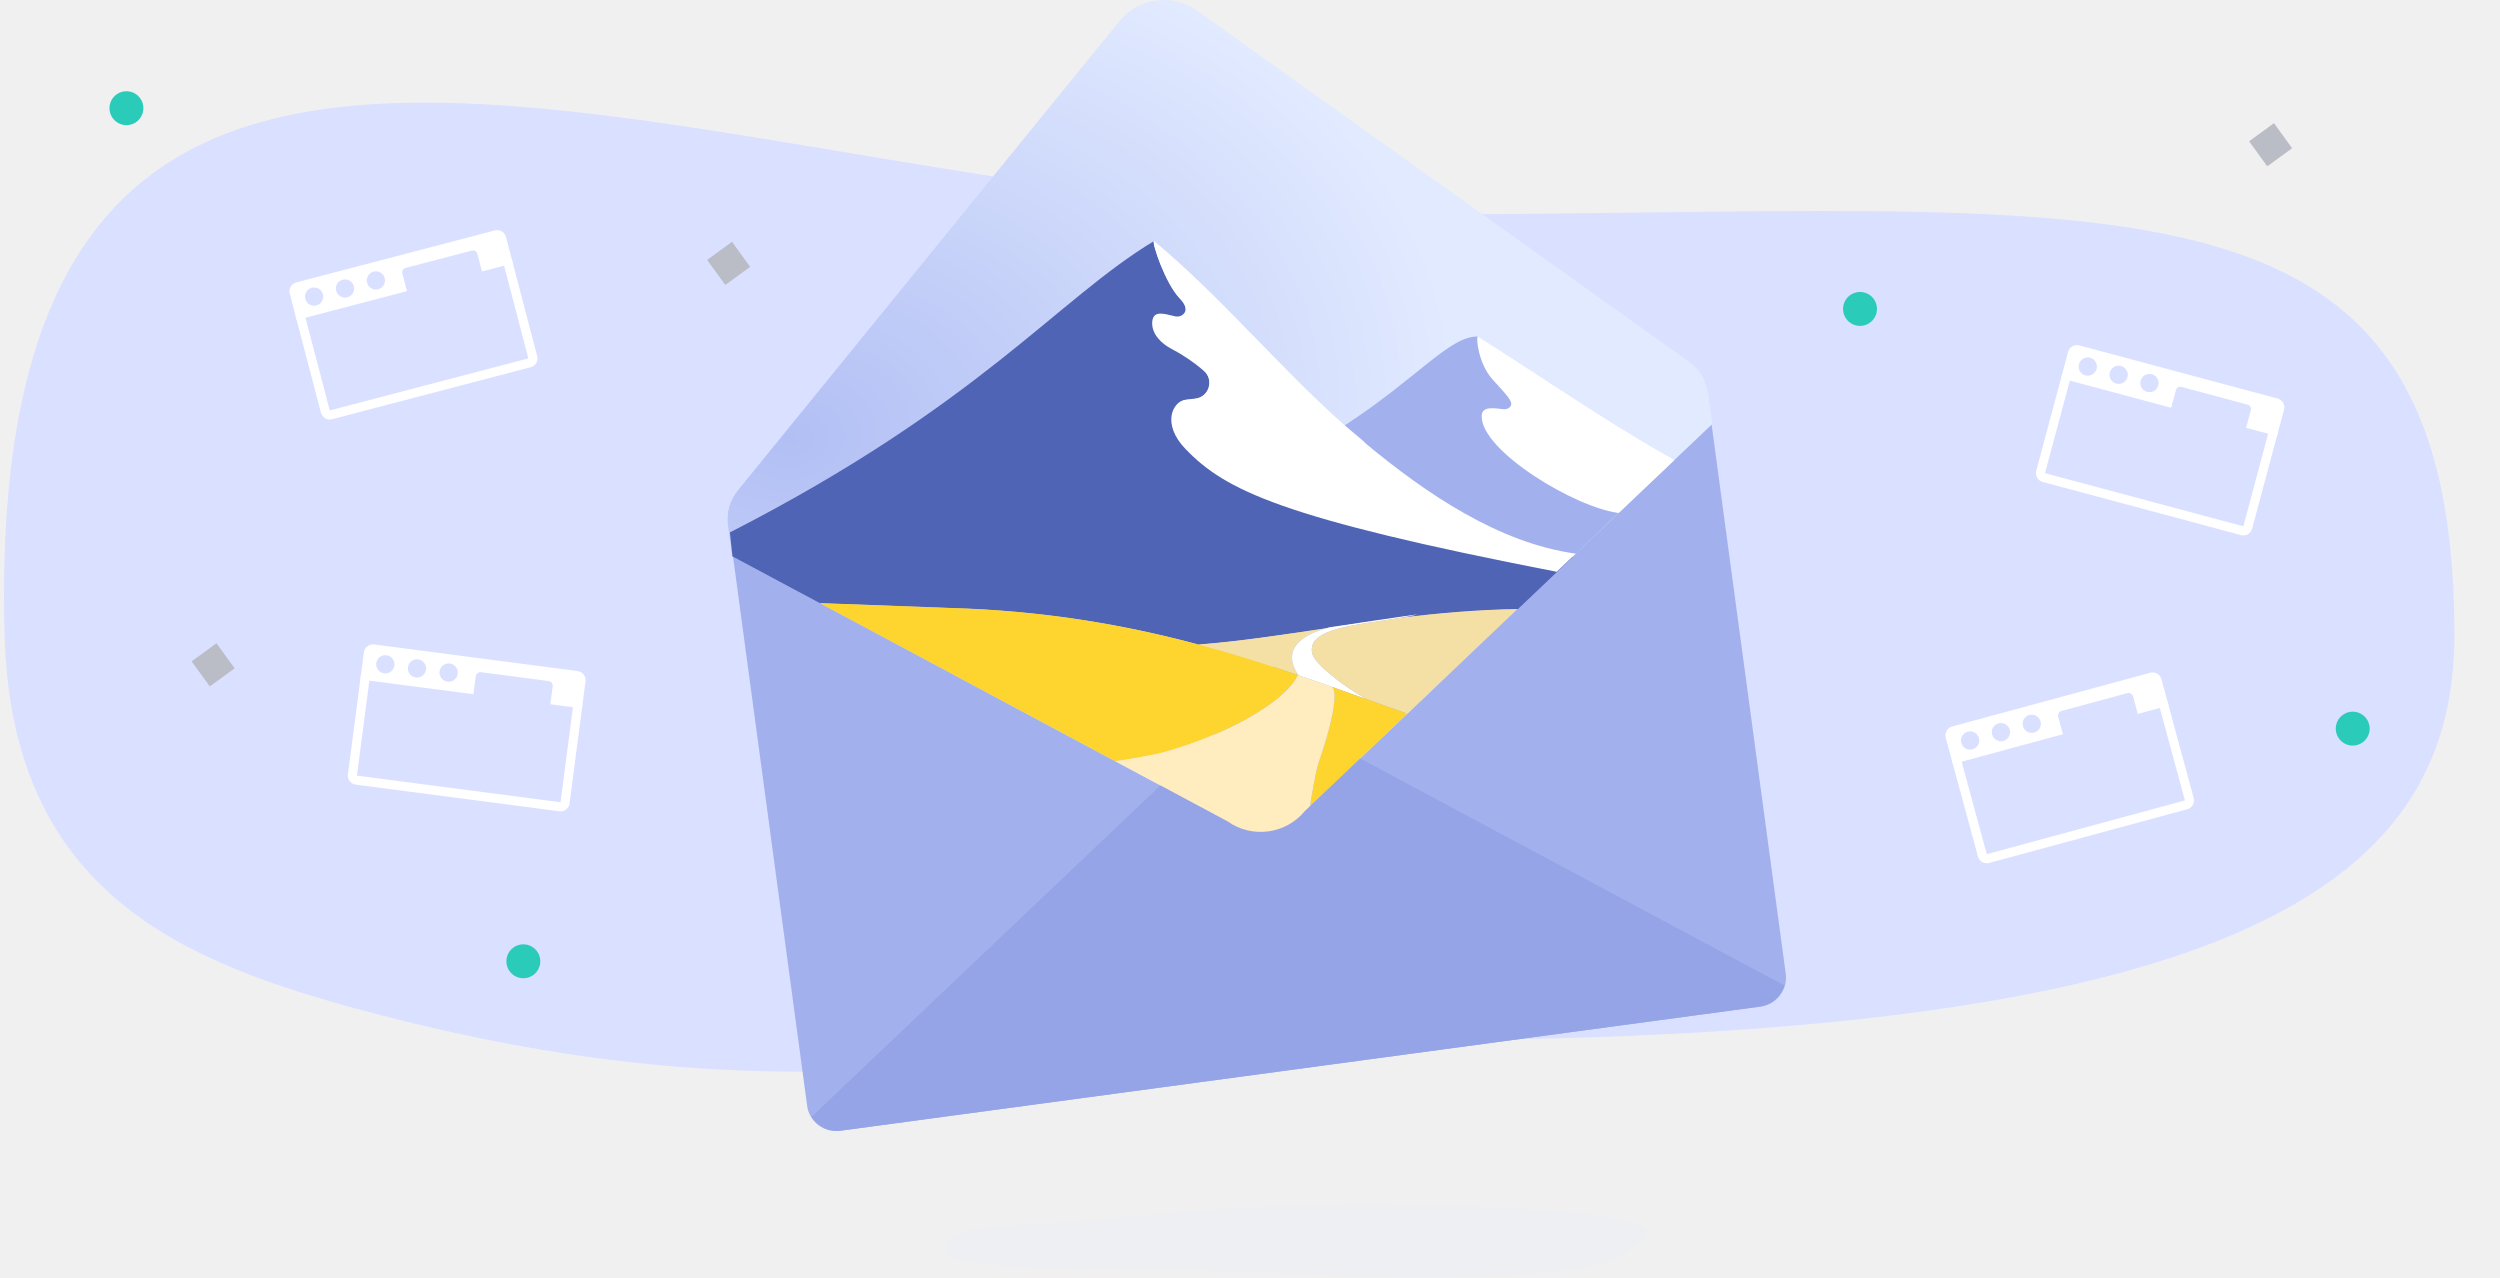
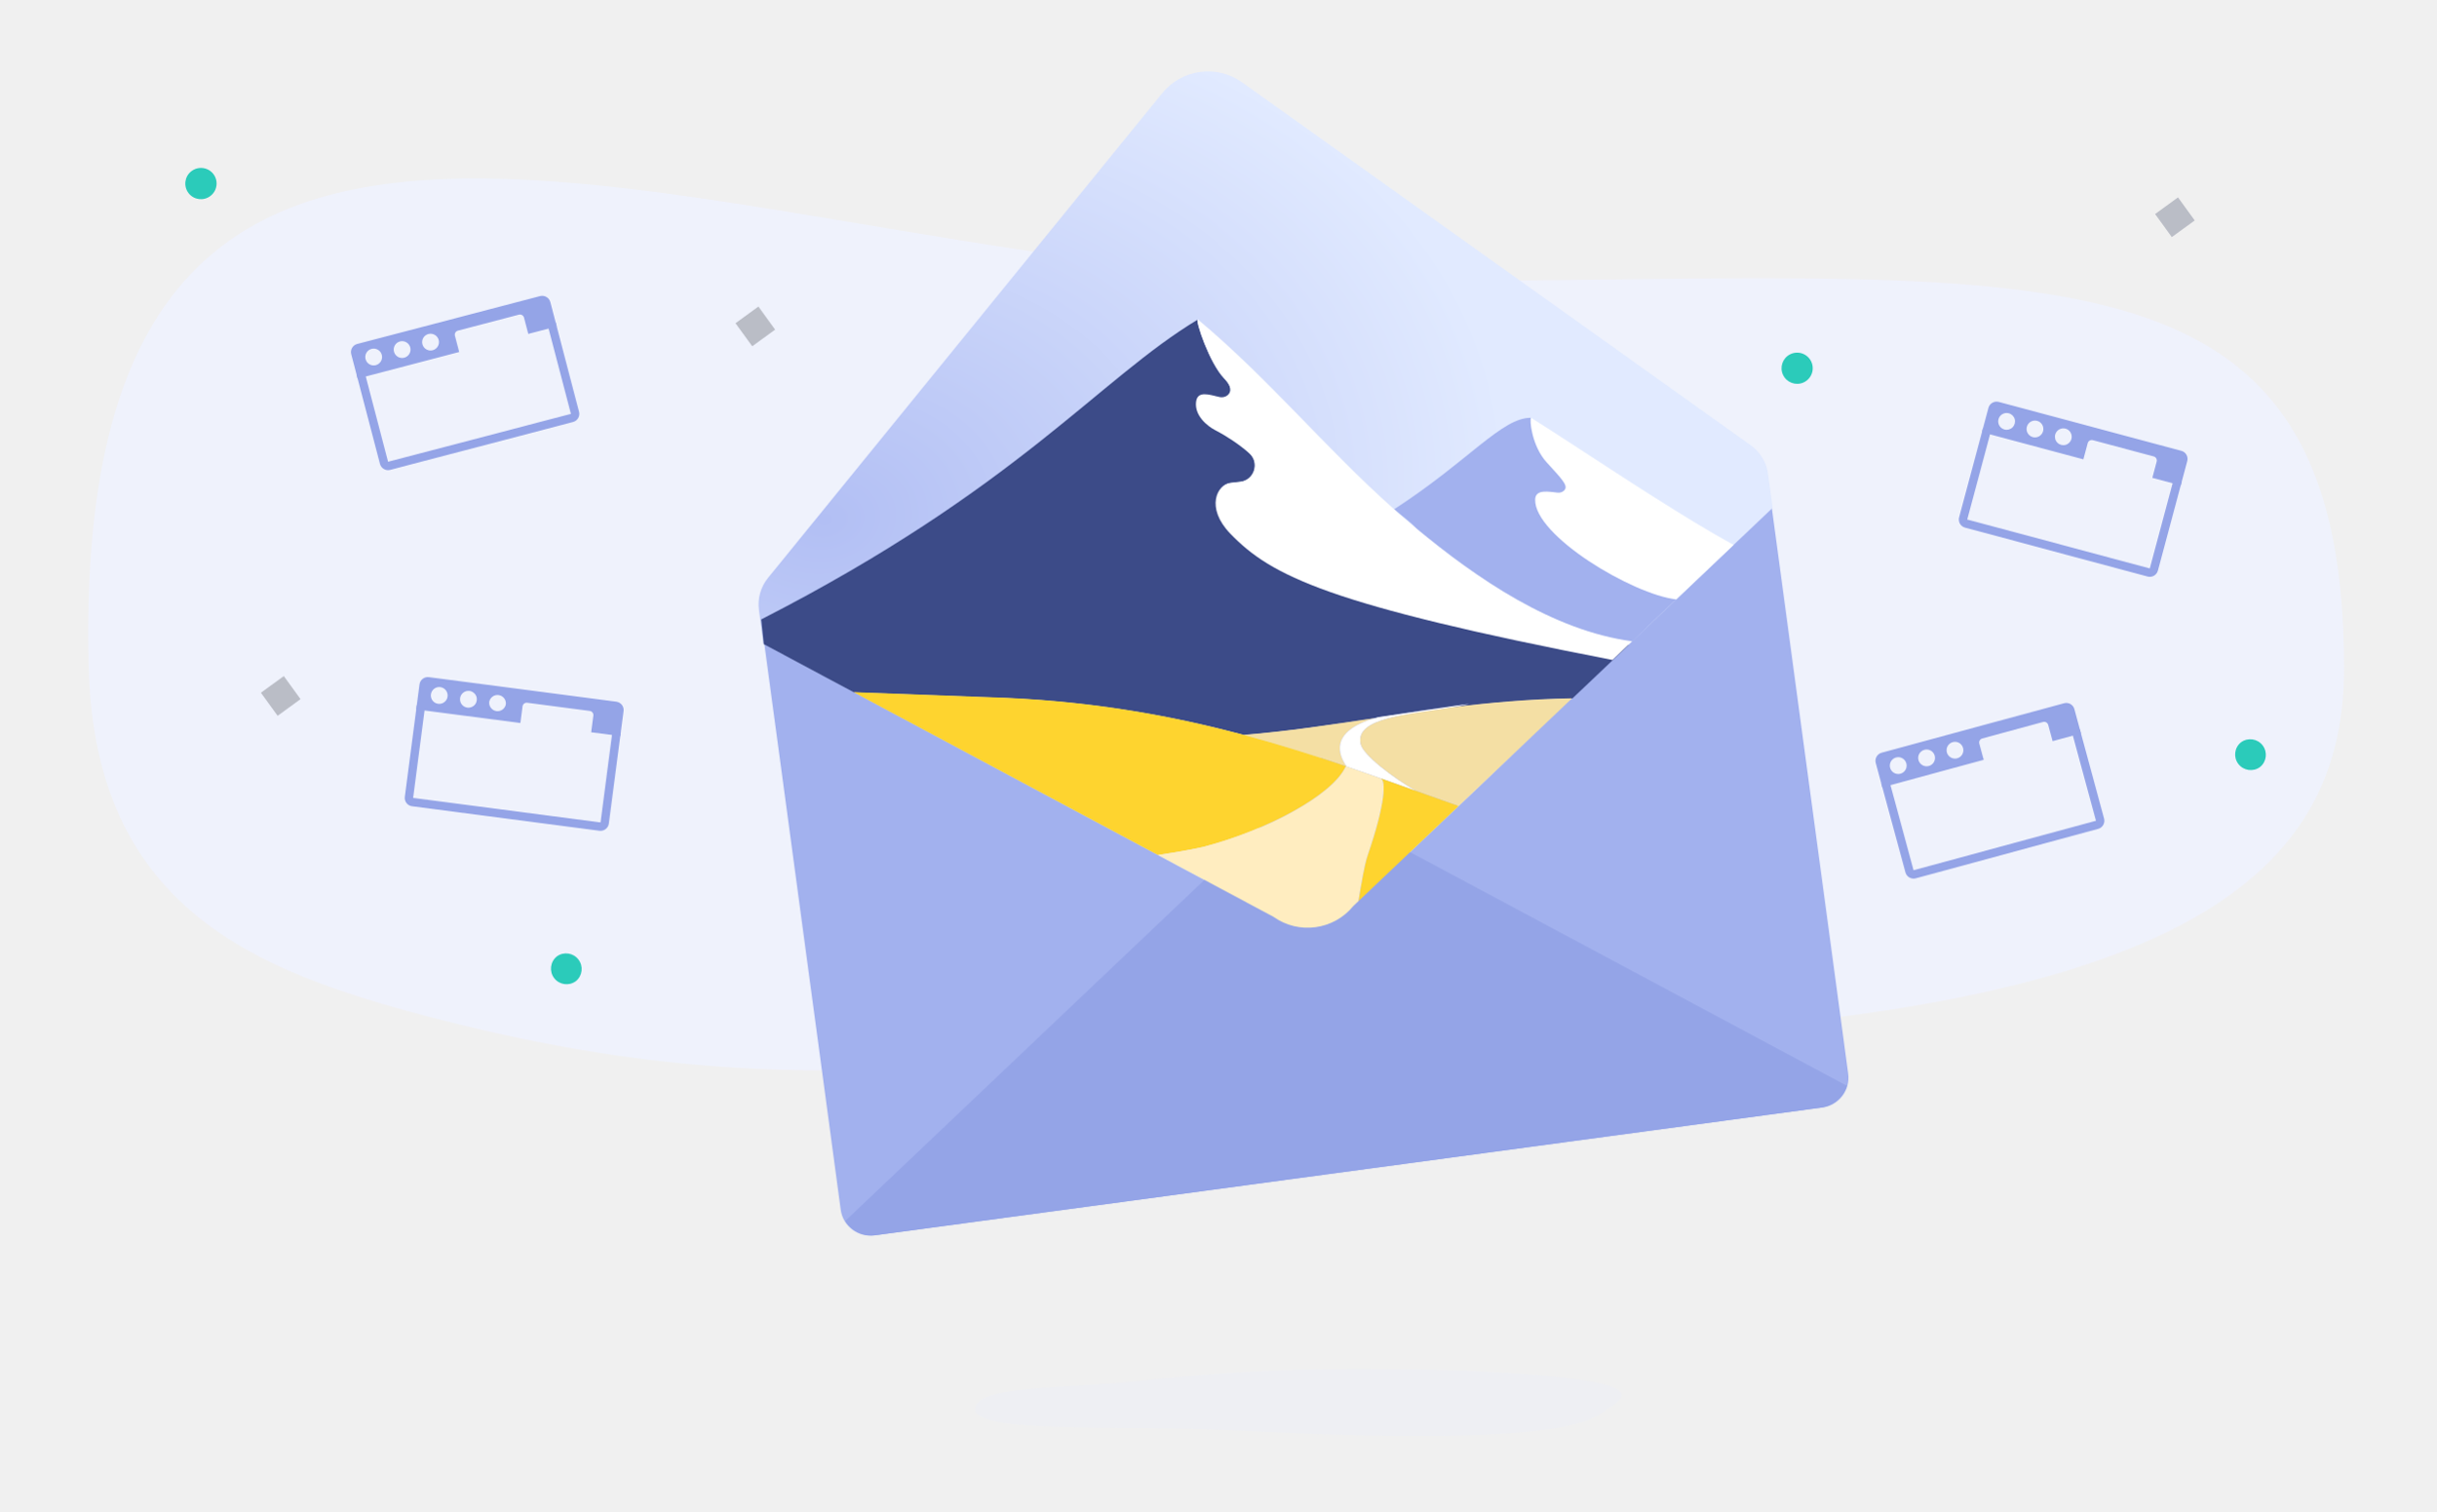
- <svg xmlns="http://www.w3.org/2000/svg" width="548" height="280" fill="none">
+ <svg xmlns="http://www.w3.org/2000/svg" width="580" height="360" fill="none">
  <defs />
-   <path fill="#EEEFF3" fill-rule="evenodd" d="M297.225 264.002c20.707-.049 41.586.79 54.118 2.61 12.233 1.776 10.544 4.108 7.31 6.31-3.63 2.473-6.273 5.327-26.167 6.533-20.61 1.25-44.86.093-66.547-.911-23.859-1.104-58.939.911-58.939-4.897 0-5.769 20.638-4.823 38.971-6.783 14.469-1.547 31.115-2.814 51.254-2.862z" clip-rule="evenodd" />
-   <path fill="#DAE0FF" d="M538 139.061C538 191.5 495.147 228 308.5 228c-88.488 0-132 19-227-6-41.233-10.851-78.986-26-80.5-82.939C-4-49 154 47 308.5 47 463 47 538 31.754 538 139.061z" />
-   <mask id="a" width="233" height="169" x="159" y="79" maskUnits="userSpaceOnUse">
-     <path fill="#fff" d="M159.584 79.842h231.907V247.928H159.584V79.842z" />
-   </mask>
-   <g mask="url(#a)">
-     <path fill="#A2B1EE" fill-rule="evenodd" d="M385.965 220.627L184.102 247.87c-3.491.471-6.704-1.978-7.175-5.469l-17.284-128.083c-.472-3.492 1.977-6.704 5.468-7.175l201.862-27.243c3.491-.471 6.703 1.977 7.174 5.469l17.287 128.083c.47 3.492-1.978 6.704-5.469 7.175z" clip-rule="evenodd" />
-   </g>
-   <mask id="b" width="217" height="183" x="159" y="0" maskUnits="userSpaceOnUse">
-     <path fill="#fff" d="M159 0h216.348v182.352H159V0z" />
-   </mask>
-   <g mask="url(#b)">
-     <path fill="url(#paint0_radial)" fill-rule="evenodd" d="M262.405 2.335c-5.393-3.849-12.848-2.842-17.028 2.298L161.73 107.512a10.003 10.003 0 00-2.151 7.647l.914 6.769 108.555 58.089c5.392 3.849 12.848 2.842 17.028-2.298l89.272-84.787c-.225-1.668-.589-4.361-.914-6.771a10.002 10.002 0 00-4.101-6.801L262.405 2.335z" clip-rule="evenodd" />
-   </g>
-   <path fill="#94A4E7" fill-rule="evenodd" d="M391.151 216.019l-107.684-57.622c-5.392-3.849-12.848-2.843-17.027 2.298l-88.558 84.108c1.357 2.121 3.856 3.386 6.517 3.026l201.27-27.162c2.66-.359 4.736-2.242 5.482-4.648z" clip-rule="evenodd" />
-   <path fill="#A2B1EE" fill-rule="evenodd" d="M323.914 73.769c-6.161-.115-13.241 9.142-29.157 19.476 1.509 1.342 3.246 2.457 4.615 3.982 5.013 5.588-17.313 41.918-29.398 66.763-7.264 14.933-.657 17.681 19.821 8.244 13.561-11.088 33.073-28.86 60.397-55.41l4.624-4.392c-5.373-1.608-6.549-5.823-10.591-8.989l-20.311-29.674zM328.246 76.521c1.347.867 2.767 1.786 4.241 2.744a640.401 640.401 0 00-4.241-2.744z" clip-rule="evenodd" />
-   <path fill="#fff" fill-rule="evenodd" d="M328.245 76.521c-1.543-.992-2.998-1.919-4.331-2.751-.38.3.141 6.007 3.335 9.502 3.079 3.371 4.491 4.793 3.879 5.749-.32.499-.923.738-1.513.685-1.822-.165-4.771-.87-4.828 1.471-.189 7.683 20.668 20.175 30.029 21.256l12.208-11.595c-10.378-5.709-23.888-14.648-34.538-21.573-1.474-.958-2.894-1.877-4.241-2.744z" clip-rule="evenodd" />
-   <path fill="#8298E9" fill-rule="evenodd" d="M252.923 52.78c.003.002.005.003.006.004-.001-.001-.003-.003-.006-.004z" clip-rule="evenodd" />
-   <path fill="#5064B6" fill-rule="evenodd" d="M259.999 87.656l2.051-.237c3.029-.351 4.183-4.146 1.864-6.128-2.199-1.879-4.82-11.947-4.336-12.51.925-1.079-.079-2.446-.976-3.385-3.15-3.301-6.128-12.233-5.619-12.571-21.264 12.796-38.156 35.789-92.987 63.882l.56 5.264 19.185 10.266c8.311.289 26.787 1.012 28.371 1.056 21.025.584 38.744 3.771 54.65 8.026 9.295-.736 18.519-2.15 28.047-3.584.206-.059.402-.121.618-.178 6.341-.934 12.771-1.938 19.372-2.857-1.163.284-2.418.53-3.721.754 8.126-1.002 16.598-1.761 25.622-1.915l12.039-11.433c-17.7-2.371-37.798-5.678-53.688-9.752-11.032-2.827-21.581-5.753-30.289-14.778-5.356-5.551-3.633-9.588-.763-9.92z" clip-rule="evenodd" />
-   <path fill="#fff" fill-rule="evenodd" d="M294.758 93.245c-14.722-13.095-26.497-27.613-41.827-40.461-.002-.002-.003-.004-.006-.005l-.002-.002c-.002 0-.001.004-.002.004-.508.338 2.469 9.27 5.619 12.57.896.94 1.901 2.307.975 3.386-.483.563-1.274.756-1.996.588-2.232-.52-4.632-1.37-4.929 1.032-.361 2.917 2.316 5.134 4.082 6.05 2.568 1.331 4.981 2.961 7.18 4.841 2.319 1.982 1.165 5.777-1.865 6.128-.683.078-1.367.157-2.05.237-2.871.332-5.417 5.269-.061 10.821 8.707 9.025 20.886 15.15 81.355 26.902l4.187-3.977c-16.951-2.315-32.987-13.302-46.045-24.132-1.578-1.309-3.106-2.64-4.615-3.982z" clip-rule="evenodd" />
-   <path fill="#F4DFA4" fill-rule="evenodd" d="M284.487 147.963c.062.022.115.04.175.062-1.628-2.29-3.945-7.415 6.085-10.332-9.53 1.433-18.753 2.848-28.048 3.584 7.625 2.039 14.834 4.323 21.786 6.687 0 0 .001 0 .002-.001z" clip-rule="evenodd" />
-   <path fill="#fff" fill-rule="evenodd" d="M284.661 148.025l.031.011c1.678.571 3.344 1.147 4.994 1.725.664.229 1.37.476 2.191.769l.002.001c2.57.91 5.112 1.82 7.636 2.725-5.065-2.876-11.34-7.688-11.873-10.027-1.288-5.665 10.225-6.235 19.372-7.816 1.303-.226 2.558-.47 3.722-.755-6.602.92-13.032 1.923-19.371 2.856-.218.058-.414.12-.619.18-10.029 2.916-7.713 8.042-6.085 10.331z" clip-rule="evenodd" />
-   <path fill="#5064B6" fill-rule="evenodd" d="M284.692 148.035c2.003.71 3.366 1.162 4.994 1.725-1.65-.578-3.315-1.154-4.994-1.725z" clip-rule="evenodd" />
-   <path fill="#F4DFA4" fill-rule="evenodd" d="M287.642 143.228c.533 2.339 6.808 7.152 11.873 10.027 3.008 1.078 5.99 2.147 8.959 3.192l24.163-22.95c-9.025.153-17.497.912-25.623 1.916-9.148 1.58-20.661 2.15-19.372 7.815z" clip-rule="evenodd" />
-   <path fill="#FED42F" fill-rule="evenodd" d="M254.503 165.048c13.038-3.469 27.108-10.813 29.983-17.083-6.952-2.365-14.162-4.649-21.786-6.689-15.907-4.255-33.626-7.44-54.651-8.026-1.583-.044-20.059-.766-28.371-1.055l64.79 34.669c4.289-.628 8.558-1.423 10.035-1.816zM299.515 153.255c-2.523-.905-5.065-1.815-7.637-2.724 1.166.422 1.047 5.328-2.725 16.308-.801 2.337-1.371 6.171-1.991 9.85l21.311-20.242c-2.968-1.045-5.949-2.114-8.958-3.192z" clip-rule="evenodd" />
-   <path fill="#FFEDC0" fill-rule="evenodd" d="M289.154 166.838c3.772-10.98 3.89-15.886 2.725-16.308l-.002-.001c-.821-.293-1.527-.54-2.19-.77-1.629-.562-2.991-1.014-4.995-1.724-.01-.004-.019-.008-.03-.011-.06-.022-.113-.041-.175-.062l-.001.001c-2.876 6.271-16.946 13.616-29.983 17.084-1.478.393-5.746 1.188-10.036 1.816l24.581 13.153c5.393 3.849 12.848 2.843 17.027-2.298l1.087-1.03c.62-3.678 1.189-7.513 1.992-9.85z" clip-rule="evenodd" />
-   <g fill="#fff">
-     <path fill-rule="evenodd" d="M453.329 77.119c.286-1.067 1.383-1.7 2.45-1.414l43.466 11.647c1.067.286 1.7 1.383 1.414 2.45l-1.553 5.796-6.761-1.812 1.035-3.864c.143-.533-.173-1.082-.707-1.225l-14.489-3.882c-.533-.143-1.082.174-1.224.707l-1.036 3.864-24.148-6.471 1.553-5.795zm3.794 5.158c1.067.286 2.164-.347 2.45-1.414.286-1.067-.347-2.164-1.414-2.449-1.067-.286-2.164.347-2.45 1.414-.286 1.067.347 2.164 1.414 2.45zm6.762 1.812c1.067.286 2.163-.347 2.449-1.414.286-1.067-.347-2.164-1.414-2.45-1.067-.286-2.163.347-2.449 1.414-.286 1.067.347 2.164 1.414 2.45zm9.211.398c-.286 1.067-1.383 1.7-2.45 1.414-1.067-.286-1.7-1.383-1.414-2.45.286-1.067 1.383-1.7 2.45-1.414 1.067.286 1.7 1.383 1.414 2.45z" clip-rule="evenodd" />
-     <path d="M448.273 103.716l5.694-21.25-1.932-.518-5.694 21.25c-.286 1.067.347 2.163 1.414 2.449l43.467 11.647c1.067.286 2.163-.347 2.449-1.414l5.694-21.25-1.932-.518-5.694 21.25-43.466-11.647z" />
-   </g>
-   <g fill="#fff">
-     <path fill-rule="evenodd" d="M426.497 161.697c-.289-1.066.341-2.164 1.407-2.453l43.431-11.78c1.066-.29 2.164.34 2.453 1.406l1.571 5.791-6.756 1.832-1.047-3.86c-.144-.533-.694-.848-1.227-.703l-14.477 3.926c-.533.145-.848.694-.703 1.227l1.047 3.861-24.128 6.544-1.571-5.791zm5.873 2.552c1.066-.289 1.696-1.388 1.407-2.454-.29-1.066-1.388-1.696-2.454-1.407-1.066.29-1.696 1.388-1.407 2.454.289 1.066 1.388 1.696 2.454 1.407zm6.756-1.832c1.066-.29 1.696-1.388 1.407-2.454-.29-1.066-1.388-1.696-2.454-1.407-1.066.289-1.696 1.388-1.407 2.454.289 1.066 1.388 1.696 2.454 1.407zm8.162-4.287c.29 1.066-.34 2.165-1.406 2.454-1.066.289-2.165-.341-2.454-1.407-.289-1.066.341-2.164 1.407-2.453 1.066-.29 2.164.34 2.453 1.406z" clip-rule="evenodd" />
-     <path d="M435.495 187.232l-5.759-21.233-1.93.524 5.759 21.233c.289 1.066 1.388 1.696 2.454 1.407l43.431-11.78c1.066-.29 1.696-1.388 1.406-2.454l-5.759-21.233-1.93.523 5.759 21.233-43.431 11.78z" />
-   </g>
-   <g fill="#fff">
-     <path fill-rule="evenodd" d="M63.507 64.349c-.28-1.069.359-2.162 1.428-2.441l43.532-11.401c1.068-.28 2.161.359 2.441 1.428l1.52 5.804-6.771 1.774-1.014-3.869a1 1 0 00-1.221-.714l-14.51 3.8c-.534.14-.854.686-.714 1.221l1.013 3.869-24.184 6.334-1.52-5.804zm5.85 2.603c1.069-.28 1.708-1.373 1.428-2.442-.28-1.069-1.373-1.708-2.441-1.428-1.069.28-1.708 1.373-1.428 2.441.28 1.069 1.373 1.708 2.442 1.428zm6.772-1.773c1.069-.28 1.708-1.373 1.428-2.442-.28-1.069-1.373-1.708-2.441-1.428-1.069.28-1.708 1.373-1.428 2.441.28 1.069 1.373 1.708 2.442 1.428zm8.2-4.215c.28 1.069-.36 2.162-1.428 2.442-1.069.28-2.162-.36-2.441-1.428-.28-1.069.359-2.162 1.428-2.442 1.069-.28 2.162.36 2.442 1.428z" clip-rule="evenodd" />
-     <path d="M72.282 89.961L66.708 68.679l-1.935.507L70.347 90.468c.28 1.069 1.373 1.708 2.442 1.428L116.32 80.496c1.069-.28 1.708-1.373 1.428-2.442l-5.573-21.282-1.935.507 5.574 21.282-43.532 11.401z" />
-   </g>
-   <g fill="#fff">
-     <path fill-rule="evenodd" d="M79.762 142.983c.143-1.095 1.147-1.867 2.243-1.724l44.62 5.837c1.095.143 1.867 1.147 1.724 2.243l-.779 5.949-6.94-.908.518-3.966c.072-.548-.314-1.05-.861-1.122l-14.874-1.945c-.547-.072-1.049.314-1.121.862l-.519 3.966-24.789-3.243.778-5.949zm4.439 4.615c1.095.143 2.099-.629 2.243-1.724.143-1.095-.628-2.099-1.724-2.242-1.095-.144-2.099.628-2.243 1.723-.143 1.096.628 2.1 1.724 2.243zm6.941.908c1.095.143 2.099-.629 2.243-1.724.143-1.095-.628-2.099-1.724-2.242-1.095-.144-2.099.628-2.243 1.723-.143 1.095.628 2.099 1.724 2.243zm9.184-.816c-.143 1.095-1.147 1.867-2.243 1.724-1.095-.144-1.867-1.148-1.724-2.243.143-1.095 1.147-1.867 2.243-1.724 1.095.144 1.867 1.148 1.724 2.243z" clip-rule="evenodd" />
-     <path d="M78.243 170.014l2.853-21.814-1.983-.259-2.853 21.814c-.143 1.095.628 2.099 1.724 2.243l44.62 5.836c1.095.143 2.099-.628 2.243-1.724l2.853-21.814-1.983-.259-2.853 21.814-44.62-5.837z" />
-   </g>
-   <path fill="#2BCBBA" fill-rule="evenodd" d="M25.454 20.768c1.628-1.249 3.961-.942 5.21.686 1.249 1.628.942 3.961-.686 5.21-1.628 1.249-3.961.942-5.21-.685-1.25-1.629-.942-3.961.686-5.211zM112.454 207.768c1.628-1.249 3.961-.942 5.21.686 1.25 1.629.942 3.961-.686 5.211-1.628 1.249-3.961.941-5.21-.686-1.25-1.629-.942-3.961.686-5.211zM513.454 156.768c1.628-1.249 3.961-.942 5.21.686 1.25 1.629.942 3.961-.686 5.211-1.628 1.249-3.961.941-5.21-.686-1.25-1.629-.942-3.961.686-5.211z" clip-rule="evenodd" />
-   <path fill="#BABDC6" fill-rule="evenodd" d="M155 56.966L160.455 53l3.978 5.493-5.453 3.966-3.98-5.493zM493 30.966L498.455 27l3.978 5.493-5.453 3.966-3.98-5.493zM42 144.966L47.455 141l3.979 5.493-5.454 3.965L42 144.966z" clip-rule="evenodd" />
-   <path fill="#2BCBBA" fill-rule="evenodd" d="M406.128 64.358c1.856-.877 4.071-.085 4.948 1.77.878 1.856.084 4.071-1.77 4.948-1.856.877-4.071.085-4.949-1.77-.877-1.855-.084-4.071 1.771-4.948z" clip-rule="evenodd" />
+   <path fill="#EEEFF3" fill-rule="evenodd" d="M322.341 326.002c20.706-.049 41.585.79 54.118 2.61 12.232 1.776 10.543 4.108 7.31 6.31-3.631 2.473-6.274 5.327-26.167 6.533-20.611 1.25-44.861.093-66.548-.911-23.859-1.104-58.939.911-58.939-4.897 0-5.769 20.638-4.823 38.971-6.783 14.469-1.547 31.115-2.814 51.255-2.862z" clip-rule="evenodd" />
+   <path fill="#EFF2FC" d="M558.116 159.061c0 52.439-42.853 88.939-229.5 88.939-88.488 0-132.001 19-227-6-41.233-10.851-78.987-26-80.5-82.939C16.116-29 174.116 67 328.616 67s229.5-15.246 229.5 92.061z" />
+   <path fill="#94A4E7" fill-rule="evenodd" d="M473.445 97.119a2 2 0 012.45-1.414l43.466 11.647a2 2 0 011.415 2.449l-1.553 5.796-6.762-1.812 1.035-3.864a1 1 0 00-.707-1.225l-14.488-3.882a1 1 0 00-1.225.707l-1.036 3.864-24.148-6.471 1.553-5.795zm3.795 5.158a2 2 0 101.034-3.864 2 2 0 00-1.034 3.864zm6.761 1.811a2 2 0 101.036-3.864 2 2 0 00-1.036 3.864zm9.211.398a2 2 0 11-3.863-1.035 2 2 0 013.863 1.035z" clip-rule="evenodd" />
+   <path fill="#94A4E7" d="M468.389 123.716l5.694-21.25-1.932-.518-5.694 21.251a2 2 0 001.414 2.449l43.467 11.647a2 2 0 002.45-1.414l5.694-21.25-1.932-.518-5.694 21.25-43.467-11.647z" />
+   <path fill="#94A4E7" fill-rule="evenodd" d="M446.611 181.697a2 2 0 011.407-2.453l43.431-11.78a2 2 0 012.454 1.406l1.57 5.791-6.756 1.832-1.047-3.86a.999.999 0 00-1.227-.703l-14.476 3.926a1.001 1.001 0 00-.704 1.227l1.047 3.861-24.128 6.544-1.571-5.791zm5.873 2.552a2 2 0 10-1.048-3.861 2 2 0 001.048 3.861zm6.756-1.832a2 2 0 10-1.049-3.862 2 2 0 001.049 3.862zm8.163-4.287a2 2 0 11-3.862 1.047 2 2 0 013.862-1.047z" clip-rule="evenodd" />
+   <path fill="#94A4E7" d="M455.61 207.232l-5.759-21.233-1.931.524 5.759 21.233a2 2 0 002.454 1.407l43.431-11.78a2 2 0 001.407-2.454l-5.759-21.233-1.931.523 5.759 21.233-43.43 11.78z" />
+   <path fill="#94A4E7" fill-rule="evenodd" d="M83.622 84.349a2 2 0 011.428-2.442l43.532-11.4a2 2 0 012.441 1.428l1.52 5.804-6.771 1.774-1.014-3.87a1 1 0 00-1.22-.714l-14.511 3.8a1 1 0 00-.714 1.22l1.013 3.87-24.184 6.334-1.52-5.804zm5.85 2.603a2 2 0 10-1.013-3.87 2 2 0 001.013 3.87zm6.772-1.774a2 2 0 10-1.014-3.87 2 2 0 001.014 3.87zm8.2-4.215a2.001 2.001 0 11-3.872 1.012 2.001 2.001 0 013.872-1.012z" clip-rule="evenodd" />
+   <path fill="#94A4E7" d="M92.397 109.961l-5.574-21.282-1.934.507 5.573 21.282a2 2 0 002.442 1.428l43.532-11.401a2 2 0 001.428-2.441l-5.574-21.282-1.935.506 5.574 21.283-43.532 11.4z" />
+   <path fill="#94A4E7" fill-rule="evenodd" d="M99.877 162.983a2.001 2.001 0 012.243-1.724l44.62 5.837a1.999 1.999 0 011.723 2.243l-.778 5.949-6.941-.908.519-3.966a1 1 0 00-.862-1.122l-14.873-1.945a.999.999 0 00-1.121.862l-.519 3.966-24.789-3.243.778-5.949zm4.439 4.615a2 2 0 10.519-3.967 2 2 0 00-.519 3.967zm6.941.908a2 2 0 10.52-3.966 2 2 0 00-.52 3.966zm9.184-.816a2.002 2.002 0 01-3.967-.519 2.002 2.002 0 013.967.519z" clip-rule="evenodd" />
+   <path fill="#94A4E7" d="M98.359 190.014l2.853-21.814-1.983-.259-2.854 21.814a2 2 0 001.724 2.243l44.62 5.836a2 2 0 002.242-1.724l2.854-21.814-1.983-.259-2.854 21.814-44.62-5.837z" />
+   <path fill="#2BCBBA" fill-rule="evenodd" d="M45.57 40.768a3.716 3.716 0 114.523 5.897 3.716 3.716 0 01-4.524-5.897zM132.569 227.768a3.717 3.717 0 014.524 5.897 3.717 3.717 0 01-4.524-5.897zM533.569 176.768a3.717 3.717 0 014.524 5.897 3.717 3.717 0 01-4.524-5.897z" clip-rule="evenodd" />
+   <path fill="#BABDC6" fill-rule="evenodd" d="M175.115 76.966L180.57 73l3.979 5.493-5.454 3.965-3.98-5.492zM513.115 50.966L518.57 47l3.979 5.493-5.454 3.965-3.98-5.492zM62.115 164.966L67.57 161l3.979 5.493-5.454 3.965-3.98-5.492z" clip-rule="evenodd" />
+   <path fill="#2BCBBA" fill-rule="evenodd" d="M426.243 84.358a3.716 3.716 0 113.178 6.717 3.716 3.716 0 01-3.178-6.717z" clip-rule="evenodd" />
+   <path fill="#A2B1EE" fill-rule="evenodd" d="M433.936 263.733L208.188 294.2a7.134 7.134 0 01-8.023-6.116l-19.33-143.239a7.132 7.132 0 016.115-8.024l225.747-30.466a7.133 7.133 0 018.023 6.116l19.332 143.238a7.135 7.135 0 01-6.116 8.024z" clip-rule="evenodd" />
+   <path fill="url(#paint0_radial)" fill-rule="evenodd" d="M295.756 19.612c-6.032-4.305-14.369-3.18-19.043 2.57L182.846 137.63a10 10 0 00-2.152 7.647l1.091 8.078 121.399 64.962c6.031 4.305 14.369 3.178 19.043-2.57l99.836-94.82-1.092-8.079a9.998 9.998 0 00-4.1-6.801L295.756 19.612z" clip-rule="evenodd" />
+   <path fill="#94A4E7" fill-rule="evenodd" d="M439.735 258.579L319.311 194.14c-6.031-4.305-14.369-3.179-19.042 2.57l-99.037 94.059a7.461 7.461 0 007.288 3.385l225.085-30.376a7.463 7.463 0 006.13-5.199z" clip-rule="evenodd" />
+   <path fill="#A2B1EE" fill-rule="evenodd" d="M364.541 99.499c-6.89-.129-14.808 10.223-32.607 21.78 1.687 1.501 3.63 2.748 5.161 4.453 5.606 6.249-19.362 46.878-32.877 74.663-8.123 16.7-.735 19.773 22.166 9.219 15.166-12.4 36.987-32.275 67.544-61.966l5.171-4.912c-6.008-1.799-7.323-6.512-11.844-10.052l-22.714-33.185zM369.387 102.576c1.506.969 3.094 1.997 4.742 3.069a640.968 640.968 0 00-4.742-3.069z" clip-rule="evenodd" />
+   <path fill="#fff" fill-rule="evenodd" d="M369.385 102.575a434.844 434.844 0 00-4.843-3.076c-.425.335.157 6.717 3.73 10.625 3.443 3.77 5.022 5.36 4.338 6.429-.358.558-1.032.826-1.692.767-2.039-.185-5.336-.973-5.4 1.645-.212 8.592 23.114 22.562 33.582 23.771l13.653-12.968c-11.606-6.383-26.714-16.38-38.625-24.124-1.648-1.072-3.236-2.1-4.743-3.069z" clip-rule="evenodd" />
+   <path fill="#8298E9" fill-rule="evenodd" d="M285.152 76.026l.006.004-.006-.004z" clip-rule="evenodd" />
+   <path fill="#3C4B88" fill-rule="evenodd" d="M293.065 115.029l2.293-.265c3.387-.392 4.678-4.637 2.085-6.854-2.459-2.101-5.39-13.36-4.85-13.99 1.036-1.207-.088-2.735-1.09-3.786-3.523-3.691-6.853-13.68-6.285-14.058-23.779 14.31-42.67 40.023-103.989 71.441l.626 5.887 21.455 11.48c9.294.323 29.957 1.132 31.728 1.181 23.513.654 43.328 4.217 61.116 8.976 10.396-.823 20.711-2.405 31.367-4.008.229-.066.449-.135.691-.199 7.091-1.045 14.281-2.167 21.663-3.195-1.3.318-2.703.593-4.161.843 9.087-1.121 18.562-1.97 28.654-2.141l13.464-12.787c-19.795-2.651-42.271-6.35-60.042-10.905-12.337-3.162-24.133-6.434-33.872-16.527-5.99-6.208-4.063-10.722-.853-11.093z" clip-rule="evenodd" />
+   <path fill="#fff" fill-rule="evenodd" d="M331.938 121.279c-16.464-14.645-29.631-30.88-46.776-45.248a.043.043 0 00-.007-.007l-.002-.002c-.002 0-.001.004-.002.005-.568.379 2.761 10.368 6.284 14.058 1.002 1.051 2.125 2.58 1.09 3.787-.539.63-1.424.846-2.232.657-2.495-.582-5.18-1.532-5.512 1.154-.404 3.262 2.59 5.741 4.565 6.765a42.397 42.397 0 018.029 5.414c2.593 2.216 1.303 6.46-2.085 6.853l-2.292.265c-3.211.371-6.059 5.893-.07 12.102 9.739 10.092 23.358 16.942 90.982 30.084l4.682-4.447c-18.957-2.589-36.889-14.876-51.493-26.987a199.445 199.445 0 01-5.161-4.453z" clip-rule="evenodd" />
+   <path fill="#F4DFA4" fill-rule="evenodd" d="M320.45 182.47c.069.026.128.046.195.07-1.82-2.56-4.412-8.292 6.805-11.554-10.657 1.602-20.972 3.185-31.366 4.007 8.526 2.281 16.589 4.835 24.364 7.479l.002-.002z" clip-rule="evenodd" />
+   <path fill="#fff" fill-rule="evenodd" d="M320.645 182.54l.034.012a695.33 695.33 0 015.585 1.929c.742.257 1.532.533 2.45.861l.002.001c2.875 1.017 5.717 2.035 8.54 3.047-5.664-3.216-12.682-8.597-13.278-11.213-1.44-6.336 11.435-6.973 21.664-8.742a62.055 62.055 0 004.162-.843c-7.383 1.028-14.573 2.15-21.663 3.194-.243.065-.462.134-.692.2-11.216 3.261-8.625 8.994-6.804 11.554z" clip-rule="evenodd" />
+   <path fill="#5064B6" fill-rule="evenodd" d="M320.68 182.551c2.24.795 3.763 1.3 5.584 1.929a681.747 681.747 0 00-5.584-1.929z" clip-rule="evenodd" />
+   <path fill="#F4DFA4" fill-rule="evenodd" d="M323.98 177.176c.596 2.616 7.614 7.998 13.277 11.214 3.365 1.205 6.699 2.4 10.02 3.569l27.021-25.666c-10.092.172-19.566 1.02-28.654 2.143-10.23 1.767-23.105 2.404-21.664 8.74z" clip-rule="evenodd" />
+   <path fill="#FED42F" fill-rule="evenodd" d="M286.919 201.577c14.58-3.879 30.315-12.092 33.53-19.104-7.774-2.645-15.837-5.199-24.364-7.48-17.789-4.759-37.604-8.321-61.117-8.976-1.771-.049-22.433-.857-31.728-1.18l72.456 38.772c4.797-.703 9.571-1.592 11.223-2.032zM337.258 188.389c-2.822-1.012-5.664-2.03-8.54-3.046 1.303.471 1.17 5.958-3.048 18.237-.897 2.613-1.533 6.902-2.227 11.016l23.833-22.638c-3.319-1.167-6.653-2.363-10.018-3.569z" clip-rule="evenodd" />
+   <path fill="#FFEDC0" fill-rule="evenodd" d="M325.667 203.579c4.218-12.279 4.351-17.765 3.048-18.237l-.002-.001a250.07 250.07 0 00-2.45-.861c-1.821-.629-3.344-1.135-5.585-1.929l-.034-.012a21.67 21.67 0 00-.196-.069l-.001.001c-3.216 7.013-18.951 15.227-33.531 19.105-1.652.44-6.426 1.329-11.223 2.031l27.49 14.71c6.03 4.304 14.368 3.179 19.042-2.57l1.214-1.153c.695-4.112 1.331-8.402 2.228-11.015z" clip-rule="evenodd" />
  <defs>
-     <radialGradient id="paint0_radial" cx="0" cy="0" r="1" gradientTransform="rotate(81.446 30.9093 148.4529) scale(109.391 146.741)" gradientUnits="userSpaceOnUse">
+     <radialGradient id="paint0_radial" cx="0" cy="0" r="1" gradientTransform="matrix(18.19692 120.9741 -162.2784 24.40992 195.898 124.142)" gradientUnits="userSpaceOnUse">
      <stop stop-color="#B2BFF4" />
      <stop offset="1" stop-color="#E1EAFF" />
    </radialGradient>
  </defs>
</svg>
